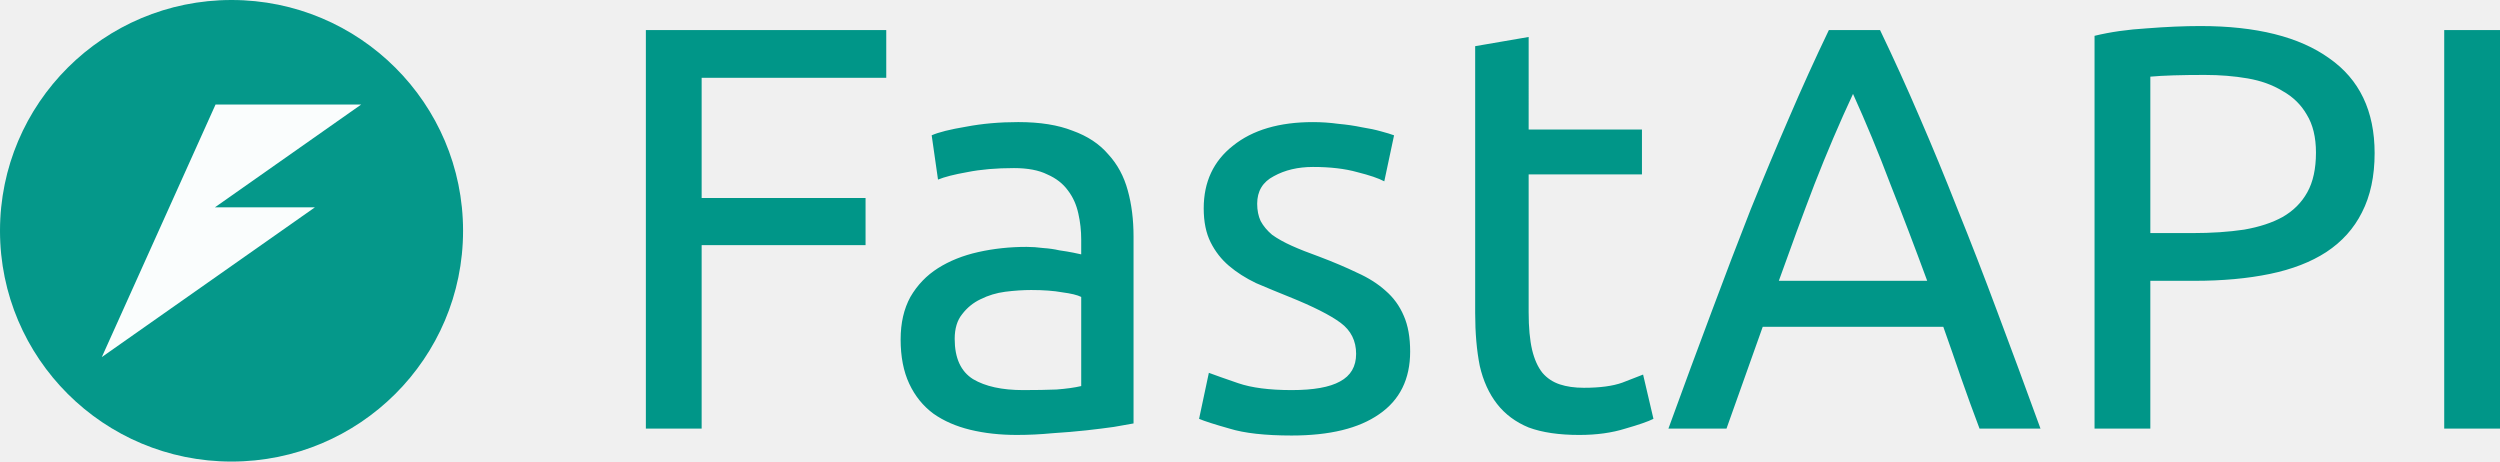
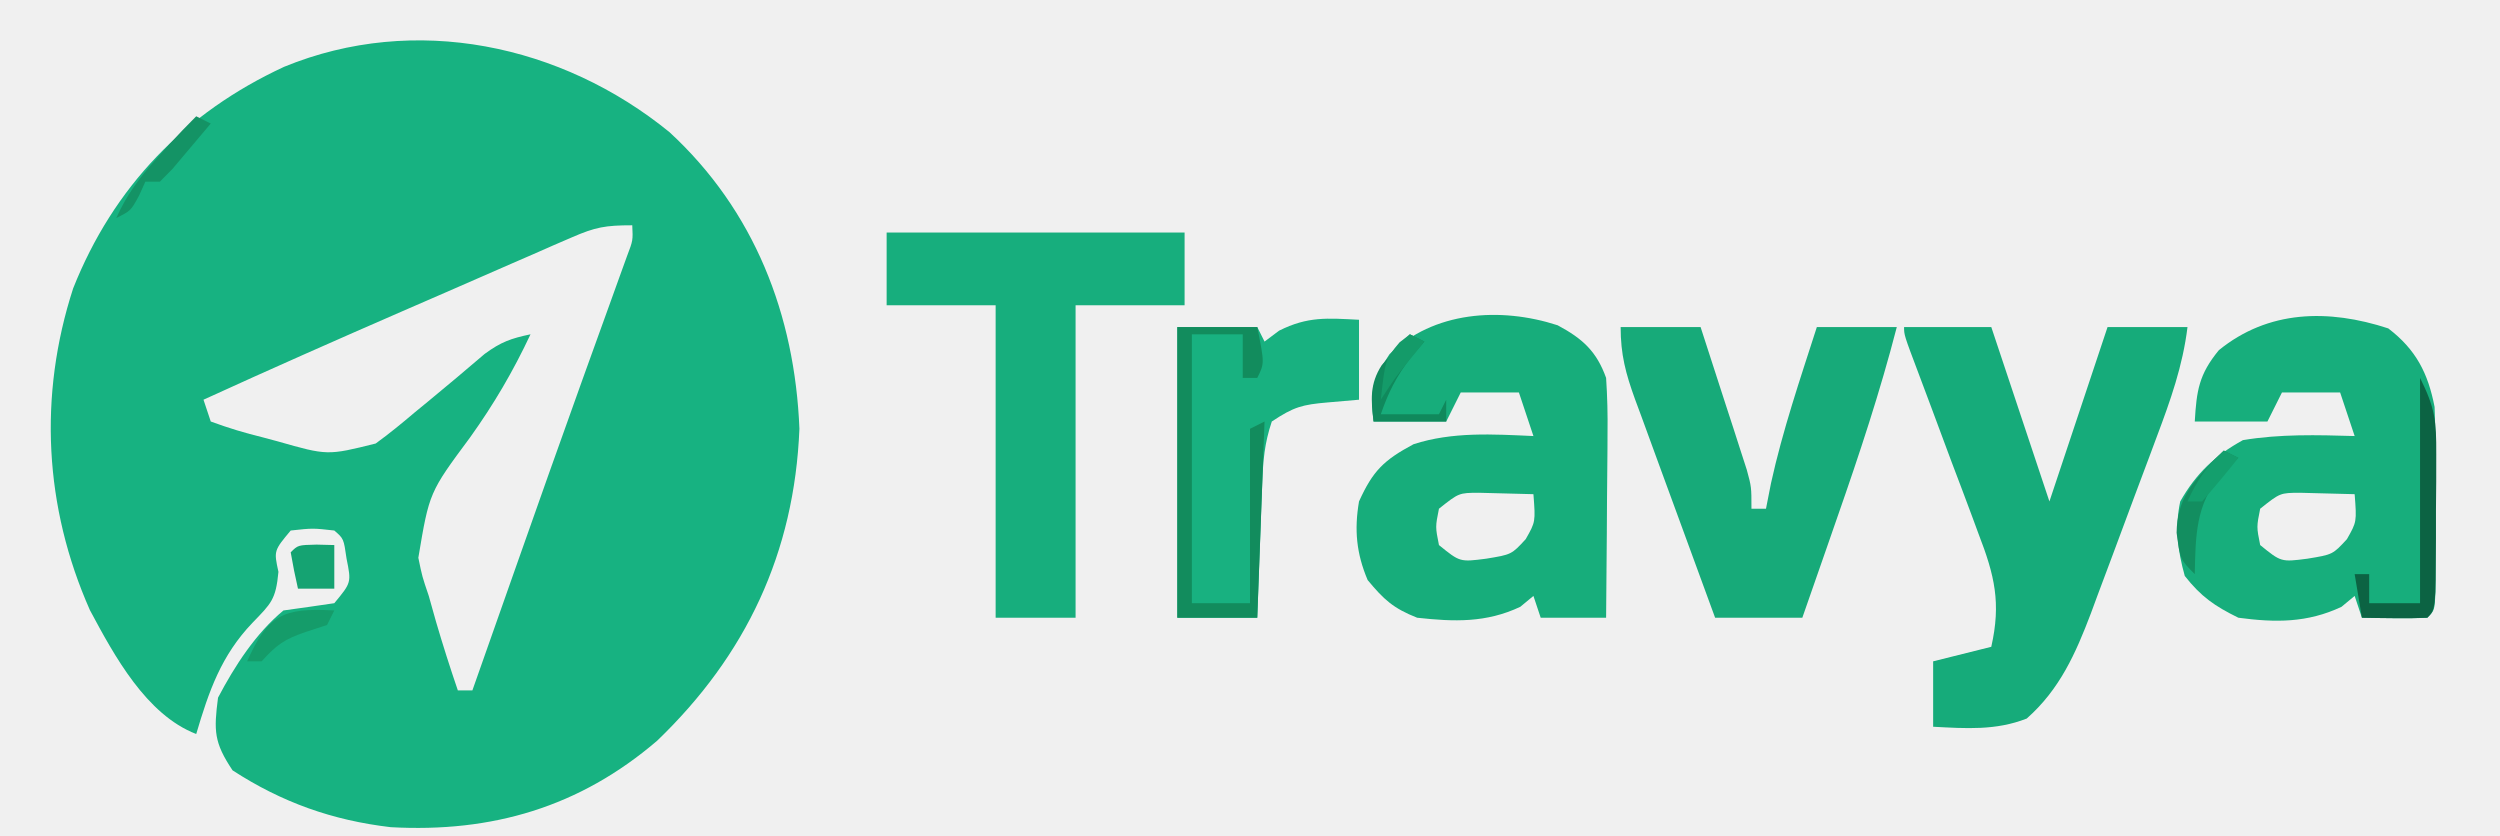
- <svg xmlns="http://www.w3.org/2000/svg" id="svg8" version="1.1" viewBox="0 0 346.524 63.977" height="63.977mm" width="346.524mm">
-   <defs id="defs2" />
-   <g id="g2149">
-     <g id="g2141">
-       <g id="g2106" transform="matrix(0.9656426,0,0,0.9625199,-899.3295,194.8687)">
-         <circle style="fill:#009688;fill-opacity:0.98;stroke:none;stroke-width:0.141;stop-color:#000000" id="path875-5-9-7-3-2-3-9-9-8-0-0-5-87-7" cx="964.562" cy="-169.223" r="33.234" />
-         <path id="rect1249-6-3-4-4-3-6-6-1-2" style="fill:#ffffff;fill-opacity:0.98;stroke:none;stroke-width:0.147;stop-color:#000000" d="m 962.269,-187.408 -6.644,14.804 -3.036,6.764 -6.645,14.804 30.591,-21.568 h -14.353 l 20.997,-14.804 z" />
-       </g>
-       <path style="font-size:79.715px;line-height:1.25;font-family:Ubuntu;-inkscape-font-specification:Ubuntu;letter-spacing:0px;word-spacing:0px;fill:#009688;stroke-width:1.993" d="M 89.523,59.411 V 4.168 H 122.844 V 10.784 H 97.255 V 27.445 h 22.719 v 6.537 H 97.255 v 25.429 z m 52.293,-5.341 q 2.631,0 4.623,-0.08 2.073,-0.159 3.428,-0.478 V 41.156 q -0.797,-0.399 -2.631,-0.638 -1.754,-0.319 -4.305,-0.319 -1.674,0 -3.587,0.239 -1.833,0.239 -3.428,1.036 -1.515,0.717 -2.551,2.073 -1.036,1.275 -1.036,3.428 0,3.986 2.551,5.58 2.551,1.515 6.935,1.515 z m -0.638,-37.147 q 4.464,0 7.493,1.196 3.109,1.116 4.942,3.268 1.913,2.073 2.71,5.022 0.797,2.87 0.797,6.377 V 58.693 q -0.957,0.159 -2.71,0.478 -1.674,0.239 -3.826,0.478 -2.152,0.239 -4.703,0.399 -2.471,0.239 -4.942,0.239 -3.507,0 -6.457,-0.717 -2.949,-0.717 -5.102,-2.232 -2.152,-1.594 -3.348,-4.145 -1.196,-2.551 -1.196,-6.138 0,-3.428 1.355,-5.899 1.435,-2.471 3.826,-3.986 2.391,-1.515 5.58,-2.232 3.189,-0.717 6.696,-0.717 1.116,0 2.312,0.159 1.196,0.08 2.232,0.319 1.116,0.159 1.913,0.319 0.797,0.159 1.116,0.239 v -2.073 q 0,-1.833 -0.399,-3.587 -0.399,-1.833 -1.435,-3.189 -1.036,-1.435 -2.87,-2.232 -1.754,-0.877 -4.623,-0.877 -3.667,0 -6.457,0.558 -2.71,0.478 -4.065,1.036 l -0.877,-6.138 q 1.435,-0.638 4.783,-1.196 3.348,-0.638 7.254,-0.638 z m 37.865,37.147 q 4.544,0 6.696,-1.196 2.232,-1.196 2.232,-3.826 0,-2.71 -2.152,-4.305 -2.152,-1.594 -7.095,-3.587 -2.391,-0.957 -4.623,-1.913 -2.152,-1.036 -3.747,-2.391 -1.594,-1.355 -2.551,-3.268 -0.957,-1.913 -0.957,-4.703 0,-5.5 4.065,-8.689 4.065,-3.268 11.08,-3.268 1.754,0 3.507,0.239 1.754,0.159 3.268,0.478 1.515,0.239 2.631,0.558 1.196,0.319 1.833,0.558 l -1.355,6.377 q -1.196,-0.638 -3.747,-1.275 -2.551,-0.717 -6.138,-0.717 -3.109,0 -5.421,1.275 -2.312,1.196 -2.312,3.826 0,1.355 0.478,2.391 0.558,1.036 1.594,1.913 1.116,0.797 2.71,1.515 1.594,0.717 3.826,1.515 2.949,1.116 5.261,2.232 2.312,1.036 3.906,2.471 1.674,1.435 2.551,3.507 0.877,1.993 0.877,4.942 0,5.739 -4.305,8.689 -4.225,2.949 -12.117,2.949 -5.5,0 -8.609,-0.957 -3.109,-0.877 -4.225,-1.355 l 1.355,-6.377 q 1.275,0.478 4.065,1.435 2.79,0.957 7.413,0.957 z m 32.843,-36.111 h 15.704 v 6.218 h -15.704 v 19.132 q 0,3.109 0.478,5.181 0.478,1.993 1.435,3.189 0.957,1.116 2.391,1.594 1.435,0.478 3.348,0.478 3.348,0 5.341,-0.717 2.073,-0.797 2.87,-1.116 l 1.435,6.138 q -1.116,0.558 -3.906,1.355 -2.79,0.877 -6.377,0.877 -4.225,0 -7.015,-1.036 -2.71,-1.116 -4.384,-3.268 -1.674,-2.152 -2.391,-5.261 -0.638,-3.189 -0.638,-7.334 V 6.4 l 7.414,-1.275 z m 62.497,41.452 q -1.355,-3.587 -2.551,-7.015 -1.196,-3.507 -2.471,-7.095 h -25.031 l -5.022,14.11 h -8.051 q 3.189,-8.769 5.979,-16.182 2.79,-7.493 5.421,-14.189 2.71,-6.696 5.341,-12.754 2.631,-6.138 5.5,-12.117 h 7.095 q 2.87,5.979 5.5,12.117 2.631,6.058 5.261,12.754 2.71,6.696 5.5,14.189 2.79,7.414 5.979,16.182 z m -7.254,-20.487 q -2.551,-6.935 -5.102,-13.392 -2.471,-6.537 -5.181,-12.515 -2.79,5.979 -5.341,12.515 -2.471,6.457 -4.942,13.392 z M 304.992,3.61 q 11.638,0 17.856,4.464 6.297,4.384 6.297,13.153 0,4.783 -1.754,8.211 -1.674,3.348 -4.942,5.5 -3.189,2.073 -7.812,3.029 -4.623,0.957 -10.443,0.957 h -6.138 v 20.487 h -7.732 V 4.965 q 3.268,-0.797 7.254,-1.036 4.065,-0.319 7.414,-0.319 z m 0.638,6.776 q -4.942,0 -7.573,0.239 v 21.683 h 5.819 q 3.986,0 7.174,-0.478 3.189,-0.558 5.341,-1.754 2.232,-1.275 3.428,-3.428 1.196,-2.152 1.196,-5.5 0,-3.189 -1.275,-5.261 -1.196,-2.073 -3.348,-3.268 -2.073,-1.275 -4.863,-1.754 -2.79,-0.478 -5.899,-0.478 z M 338.792,4.168 h 7.732 V 59.411 h -7.732 z" id="text979" aria-label="FastAPI" />
-     </g>
-   </g>
+ <svg xmlns="http://www.w3.org/2000/svg" version="1.1" width="344" height="115">
+   <path d="M0 0 C11.68 10.774 17.241 25.112 17.875 40.812 C17.185 57.884 10.54 71.968 -1.703 83.738 C-12.372 92.876 -24.436 96.406 -38.359 95.633 C-46.377 94.693 -53.333 92.224 -60.125 87.812 C-62.688 83.968 -62.716 82.39 -62.125 77.812 C-59.818 73.432 -56.963 69.001 -53.125 65.812 C-51.949 65.647 -50.774 65.483 -49.562 65.312 C-48.428 65.147 -47.294 64.983 -46.125 64.812 C-43.775 61.975 -43.775 61.975 -44.438 58.688 C-44.831 55.932 -44.831 55.932 -46.125 54.812 C-49.083 54.479 -49.083 54.479 -52.125 54.812 C-54.445 57.591 -54.445 57.591 -53.812 60.5 C-54.173 64.325 -54.801 64.833 -57.375 67.5 C-61.696 72.013 -63.375 76.899 -65.125 82.812 C-71.993 80.165 -76.394 72.049 -79.75 65.773 C-86.042 51.58 -86.845 36.251 -82.062 21.5 C-76.499 7.487 -66.632 -2.699 -53.02 -9 C-35.035 -16.378 -14.84 -12.088 0 0 Z M-13.444 14.477 C-14.289 14.842 -15.134 15.206 -16.005 15.581 C-16.912 15.981 -17.819 16.381 -18.754 16.793 C-19.699 17.203 -20.644 17.613 -21.617 18.035 C-24.644 19.35 -27.666 20.675 -30.688 22 C-32.696 22.874 -34.704 23.747 -36.713 24.619 C-45.885 28.61 -55.028 32.653 -64.125 36.812 C-63.795 37.803 -63.465 38.792 -63.125 39.812 C-60.699 40.707 -58.435 41.392 -55.938 42 C-55.277 42.177 -54.616 42.354 -53.936 42.537 C-47.065 44.496 -47.065 44.496 -40.428 42.839 C-38.568 41.485 -36.814 40.054 -35.062 38.562 C-34.464 38.071 -33.865 37.58 -33.248 37.074 C-30.621 34.916 -28.024 32.726 -25.441 30.516 C-23.179 28.852 -21.806 28.381 -19.125 27.812 C-21.525 32.916 -24.165 37.42 -27.441 42.001 C-33.057 49.568 -33.057 49.568 -34.562 58.562 C-34.03 61.15 -34.03 61.15 -33.125 63.812 C-32.795 64.987 -32.465 66.161 -32.125 67.371 C-31.195 70.547 -30.195 73.682 -29.125 76.812 C-28.465 76.812 -27.805 76.812 -27.125 76.812 C-26.814 75.929 -26.503 75.046 -26.182 74.136 C-24.977 70.716 -23.772 67.296 -22.566 63.877 C-22.023 62.337 -21.48 60.798 -20.938 59.258 C-18.014 50.961 -15.081 42.668 -12.102 34.391 C-11.868 33.741 -11.635 33.092 -11.394 32.423 C-10.291 29.354 -9.184 26.287 -8.073 23.222 C-7.683 22.138 -7.293 21.054 -6.891 19.938 C-6.548 18.991 -6.205 18.045 -5.853 17.07 C-5.023 14.891 -5.023 14.891 -5.125 12.812 C-8.831 12.812 -10.206 13.066 -13.444 14.477 Z " fill="#17B281" transform="translate(92.125,18.1875)" />
+   <path d="M0 0 C3.821 2.916 5.477 6.171 6.375 10.812 C6.468 12.971 6.506 15.132 6.508 17.293 C6.509 18.539 6.51 19.785 6.512 21.068 C6.508 22.366 6.504 23.663 6.5 25 C6.506 26.964 6.506 26.964 6.512 28.967 C6.51 30.209 6.509 31.451 6.508 32.73 C6.507 33.873 6.506 35.015 6.504 36.192 C6.375 38.812 6.375 38.812 5.375 39.812 C3.856 39.884 2.333 39.896 0.812 39.875 C-0.014 39.866 -0.84 39.857 -1.691 39.848 C-2.329 39.836 -2.968 39.824 -3.625 39.812 C-3.955 38.822 -4.285 37.833 -4.625 36.812 C-5.223 37.307 -5.821 37.803 -6.438 38.312 C-11.144 40.527 -15.509 40.495 -20.625 39.812 C-23.9 38.204 -25.769 36.902 -28 34.062 C-28.979 30.539 -29.383 27.382 -28.625 23.812 C-26.468 19.997 -23.83 17.472 -20 15.375 C-14.879 14.522 -9.803 14.662 -4.625 14.812 C-5.285 12.832 -5.945 10.852 -6.625 8.812 C-9.265 8.812 -11.905 8.812 -14.625 8.812 C-15.285 10.133 -15.945 11.453 -16.625 12.812 C-19.925 12.812 -23.225 12.812 -26.625 12.812 C-26.375 8.56 -26.056 6.337 -23.312 3 C-16.515 -2.533 -8.243 -2.7 0 0 Z M-17.625 24.812 C-18.125 27.312 -18.125 27.312 -17.625 29.812 C-14.74 32.158 -14.74 32.158 -11.125 31.688 C-7.635 31.116 -7.635 31.116 -5.688 29 C-4.334 26.618 -4.334 26.618 -4.625 22.812 C-6.229 22.758 -7.833 22.72 -9.438 22.688 C-10.331 22.664 -11.224 22.641 -12.145 22.617 C-14.879 22.63 -14.879 22.63 -17.625 24.812 Z " fill="#17AE7C" transform="translate(328.625,45.1875)" />
+   <path d="M0 0 C3.45 1.845 5.364 3.602 6.668 7.242 C6.836 9.818 6.901 12.28 6.863 14.852 C6.86 15.578 6.858 16.305 6.855 17.054 C6.844 19.367 6.818 21.679 6.793 23.992 C6.783 25.564 6.774 27.135 6.766 28.707 C6.744 32.552 6.709 36.397 6.668 40.242 C3.698 40.242 0.728 40.242 -2.332 40.242 C-2.662 39.252 -2.992 38.262 -3.332 37.242 C-3.93 37.737 -4.528 38.232 -5.145 38.742 C-9.843 40.953 -14.222 40.804 -19.332 40.242 C-22.629 38.937 -23.907 37.756 -26.145 35.055 C-27.699 31.373 -27.997 28.14 -27.332 24.242 C-25.422 20.024 -23.921 18.558 -19.832 16.367 C-14.464 14.629 -8.905 14.991 -3.332 15.242 C-3.992 13.262 -4.652 11.282 -5.332 9.242 C-7.972 9.242 -10.612 9.242 -13.332 9.242 C-13.992 10.562 -14.652 11.882 -15.332 13.242 C-18.632 13.242 -21.932 13.242 -25.332 13.242 C-25.826 9.092 -25.521 7.523 -23.145 3.992 C-17.11 -1.908 -7.922 -2.574 0 0 Z M-16.332 25.242 C-16.832 27.742 -16.832 27.742 -16.332 30.242 C-13.447 32.587 -13.447 32.587 -9.832 32.117 C-6.342 31.546 -6.342 31.546 -4.395 29.43 C-3.041 27.048 -3.041 27.048 -3.332 23.242 C-4.936 23.188 -6.54 23.149 -8.145 23.117 C-9.038 23.094 -9.931 23.071 -10.852 23.047 C-13.586 23.059 -13.586 23.059 -16.332 25.242 Z " fill="#17AD7B" transform="translate(214.332,44.75781)" />
+   <path d="M0 0 C3.96 0 7.92 0 12 0 C14.64 7.92 17.28 15.84 20 24 C22.64 16.08 25.28 8.16 28 0 C31.63 0 35.26 0 39 0 C38.342 5.372 36.654 10.093 34.762 15.125 C34.44 15.99 34.118 16.855 33.786 17.747 C33.105 19.57 32.422 21.392 31.736 23.213 C30.692 25.987 29.663 28.767 28.635 31.547 C27.97 33.323 27.304 35.099 26.637 36.875 C26.332 37.7 26.028 38.525 25.715 39.375 C23.606 44.926 21.413 49.871 16.875 53.875 C12.614 55.542 8.52 55.237 4 55 C4 52.03 4 49.06 4 46 C6.64 45.34 9.28 44.68 12 44 C13.365 37.969 12.459 34.176 10.254 28.477 C9.964 27.69 9.674 26.903 9.375 26.092 C8.452 23.598 7.508 21.111 6.562 18.625 C5.625 16.116 4.693 13.605 3.76 11.093 C3.18 9.535 2.596 7.978 2.008 6.423 C0 1.104 0 1.104 0 0 Z " fill="#16AB7A" transform="translate(262,45)" />
+   <path d="M0 0 C13.53 0 27.06 0 41 0 C41 3.3 41 6.6 41 10 C36.05 10 31.1 10 26 10 C26 24.19 26 38.38 26 53 C22.37 53 18.74 53 15 53 C15 38.81 15 24.62 15 10 C10.05 10 5.1 10 0 10 C0 6.7 0 3.4 0 0 Z " fill="#17AE7D" transform="translate(122,32)" />
+   <path d="M0 0 C3.63 0 7.26 0 11 0 C12.172 3.603 13.338 7.207 14.5 10.812 C14.834 11.837 15.168 12.861 15.512 13.916 C15.985 15.39 15.985 15.39 16.469 16.895 C16.762 17.801 17.055 18.706 17.357 19.64 C18 22 18 22 18 25 C18.66 25 19.32 25 20 25 C20.227 23.845 20.454 22.69 20.688 21.5 C22.293 14.198 24.714 7.112 27 0 C30.63 0 34.26 0 38 0 C35.702 8.894 32.844 17.526 29.812 26.188 C29.344 27.534 28.876 28.881 28.408 30.229 C27.276 33.487 26.139 36.744 25 40 C21.04 40 17.08 40 13 40 C11.14 34.949 9.289 29.896 7.446 24.839 C6.818 23.119 6.187 21.401 5.554 19.683 C4.645 17.212 3.743 14.739 2.844 12.266 C2.559 11.499 2.275 10.732 1.982 9.942 C0.702 6.398 0 3.812 0 0 Z " fill="#17AA79" transform="translate(223,45)" />
+   <path d="M0 0 C0 3.63 0 7.26 0 11 C-2.135 11.186 -2.135 11.186 -4.312 11.375 C-7.806 11.679 -8.965 11.976 -12 14 C-13.016 17.048 -13.198 19.347 -13.316 22.543 C-13.358 23.616 -13.4 24.689 -13.443 25.795 C-13.502 27.474 -13.502 27.474 -13.562 29.188 C-13.606 30.319 -13.649 31.45 -13.693 32.615 C-13.799 35.41 -13.9 38.205 -14 41 C-17.63 41 -21.26 41 -25 41 C-25 27.8 -25 14.6 -25 1 C-21.37 1 -17.74 1 -14 1 C-13.67 1.66 -13.34 2.32 -13 3 C-12.34 2.505 -11.68 2.01 -11 1.5 C-7.034 -0.483 -4.397 -0.224 0 0 Z " fill="#18B180" transform="translate(187,44)" />
+   <path d="M0 0 C3.63 0 7.26 0 11 0 C12 5 12 5 11 7 C10.34 7 9.68 7 9 7 C9 5.02 9 3.04 9 1 C6.69 1 4.38 1 2 1 C2 13.21 2 25.42 2 38 C4.64 38 7.28 38 10 38 C10 30.08 10 22.16 10 14 C10.66 13.67 11.32 13.34 12 13 C11.67 21.91 11.34 30.82 11 40 C7.37 40 3.74 40 0 40 C0 26.8 0 13.6 0 0 Z " fill="#128C5D" transform="translate(162,45)" />
+   <path d="M0 0 C2.078 4.156 2.247 5.952 2.23 10.48 C2.229 11.726 2.227 12.972 2.225 14.256 C2.212 15.553 2.2 16.851 2.188 18.188 C2.187 19.497 2.186 20.806 2.186 22.154 C2.14 31.86 2.14 31.86 1 33 C-0.519 33.072 -2.042 33.084 -3.562 33.062 C-4.389 33.053 -5.215 33.044 -6.066 33.035 C-6.704 33.024 -7.343 33.012 -8 33 C-8.33 31.02 -8.66 29.04 -9 27 C-8.34 27 -7.68 27 -7 27 C-7 28.32 -7 29.64 -7 31 C-4.69 31 -2.38 31 0 31 C0 20.77 0 10.54 0 0 Z " fill="#0C6343" transform="translate(333,52)" />
+   <path d="M0 0 C0.66 0.33 1.32 0.66 2 1 C0.793 2.176 0.793 2.176 -0.438 3.375 C-3.895 7.438 -3.888 11.846 -4 17 C-6 15 -6 15 -6.5 11.312 C-6.433 6.722 -4.406 4.458 -1.312 1.25 C-0.879 0.838 -0.446 0.425 0 0 Z " fill="#138E60" transform="translate(306,62)" />
+   <path d="M0 0 C1.207 0.031 1.207 0.031 2.438 0.062 C2.438 2.042 2.438 4.022 2.438 6.062 C0.787 6.062 -0.863 6.062 -2.562 6.062 C-2.945 4.406 -3.276 2.738 -3.562 1.062 C-2.562 0.062 -2.562 0.062 0 0 Z " fill="#15A372" transform="translate(43.5625,74.9375)" />
+   <path d="M0 0 C0.66 0.33 1.32 0.66 2 1 C1.381 1.722 0.762 2.444 0.125 3.188 C-1.837 5.784 -2.953 7.947 -4 11 C-1.36 11 1.28 11 4 11 C4.33 10.34 4.66 9.68 5 9 C5 9.99 5 10.98 5 12 C1.7 12 -1.6 12 -5 12 C-5.353 9.032 -5.542 6.844 -3.887 4.266 C-2.645 2.797 -1.327 1.393 0 0 Z " fill="#10895C" transform="translate(194,46)" />
+   <path d="M0 0 C0.66 0.33 1.32 0.66 2 1 C0.882 2.339 -0.245 3.671 -1.375 5 C-2.315 6.114 -2.315 6.114 -3.273 7.25 C-4.128 8.116 -4.128 8.116 -5 9 C-5.66 9 -6.32 9 -7 9 C-7.289 9.639 -7.577 10.279 -7.875 10.938 C-9 13 -9 13 -11 14 C-9.574 10.821 -7.823 8.463 -5.5 5.875 C-4.892 5.192 -4.283 4.509 -3.656 3.805 C-2.467 2.509 -1.244 1.244 0 0 Z " fill="#149365" transform="translate(27,16)" />
+   <path d="M0 0 C-0.33 0.66 -0.66 1.32 -1 2 C-1.949 2.309 -2.897 2.619 -3.875 2.938 C-6.916 3.972 -7.921 4.713 -10 7 C-10.66 7 -11.32 7 -12 7 C-9.14 0.621 -7.118 -0.403 0 0 Z " fill="#159C6A" transform="translate(46,84)" />
+   <path d="M0 0 C0.66 0.33 1.32 0.66 2 1 C0.384 3.041 -1.286 5.041 -3 7 C-3.66 7 -4.32 7 -5 7 C-3.707 4.116 -2.341 2.128 0 0 Z " fill="#149F6D" transform="translate(306,62)" />
+   <path d="M0 0 C0.66 0.33 1.32 0.66 2 1 C1.072 2.145 1.072 2.145 0.125 3.312 C-2.056 5.996 -2.056 5.996 -4 9 C-3.385 3.462 -3.385 3.462 -1.438 1.125 C-0.963 0.754 -0.489 0.383 0 0 Z " fill="#149B69" transform="translate(194,46)" />
</svg>
